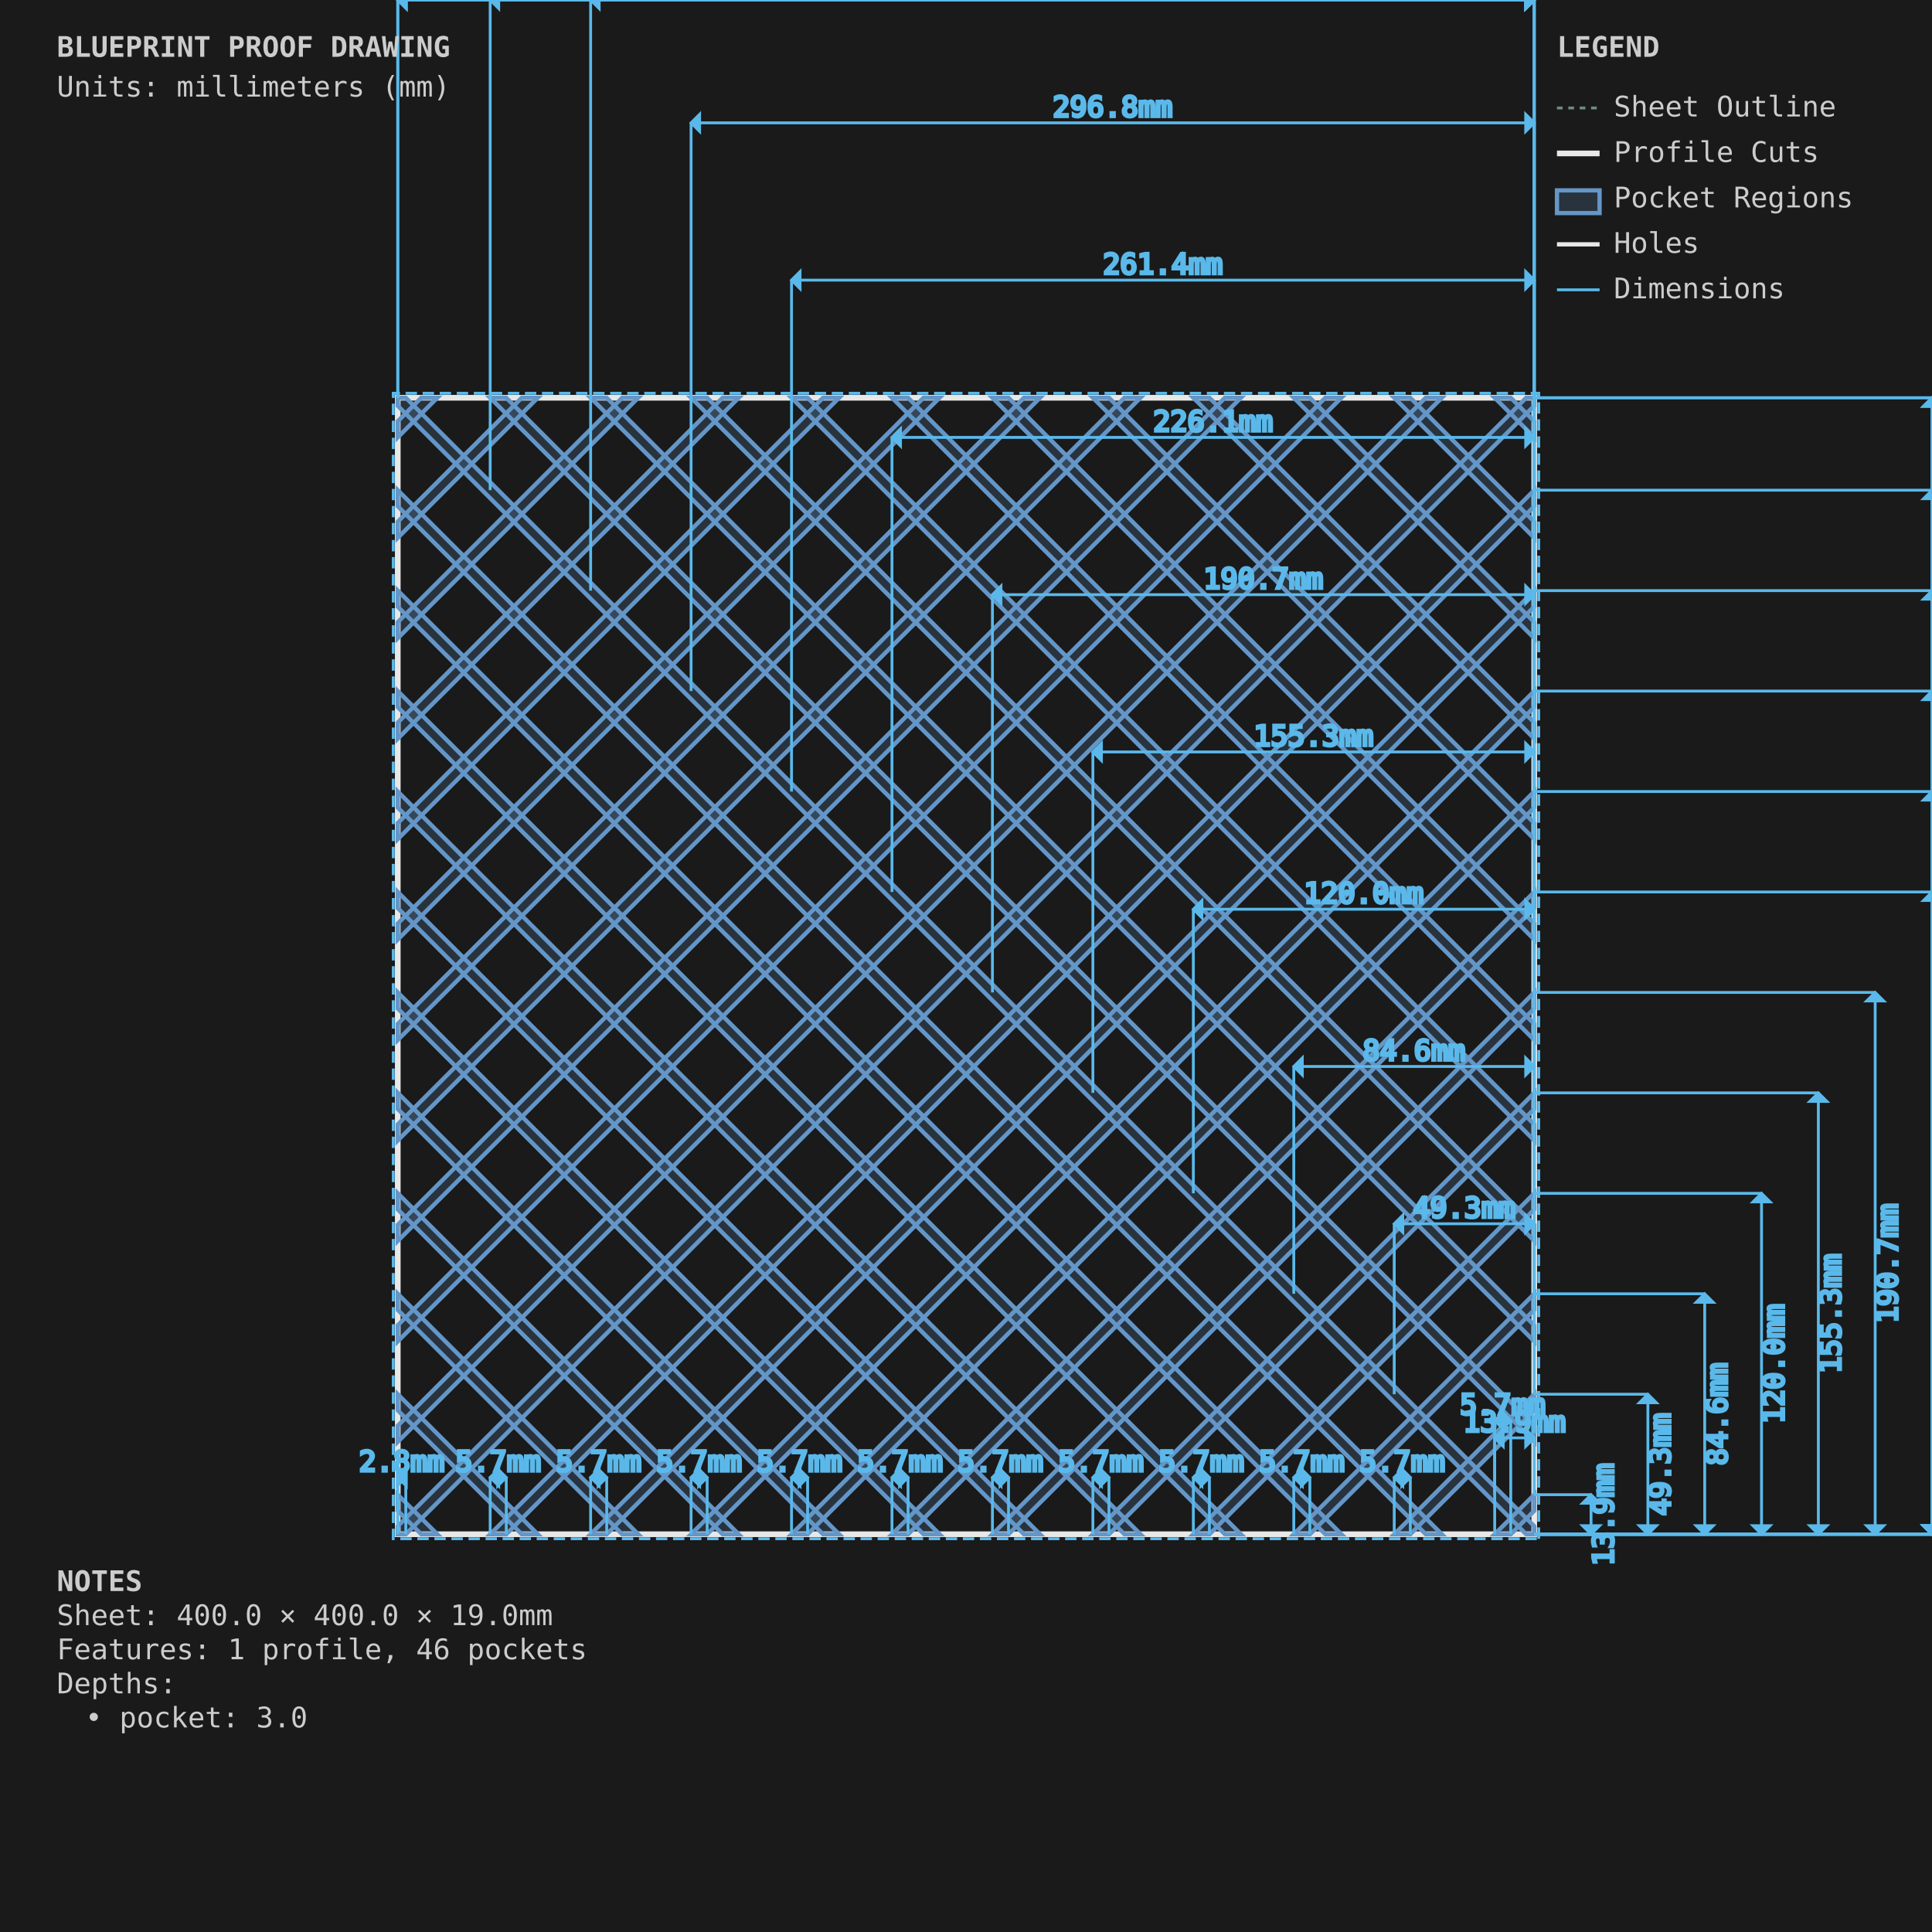
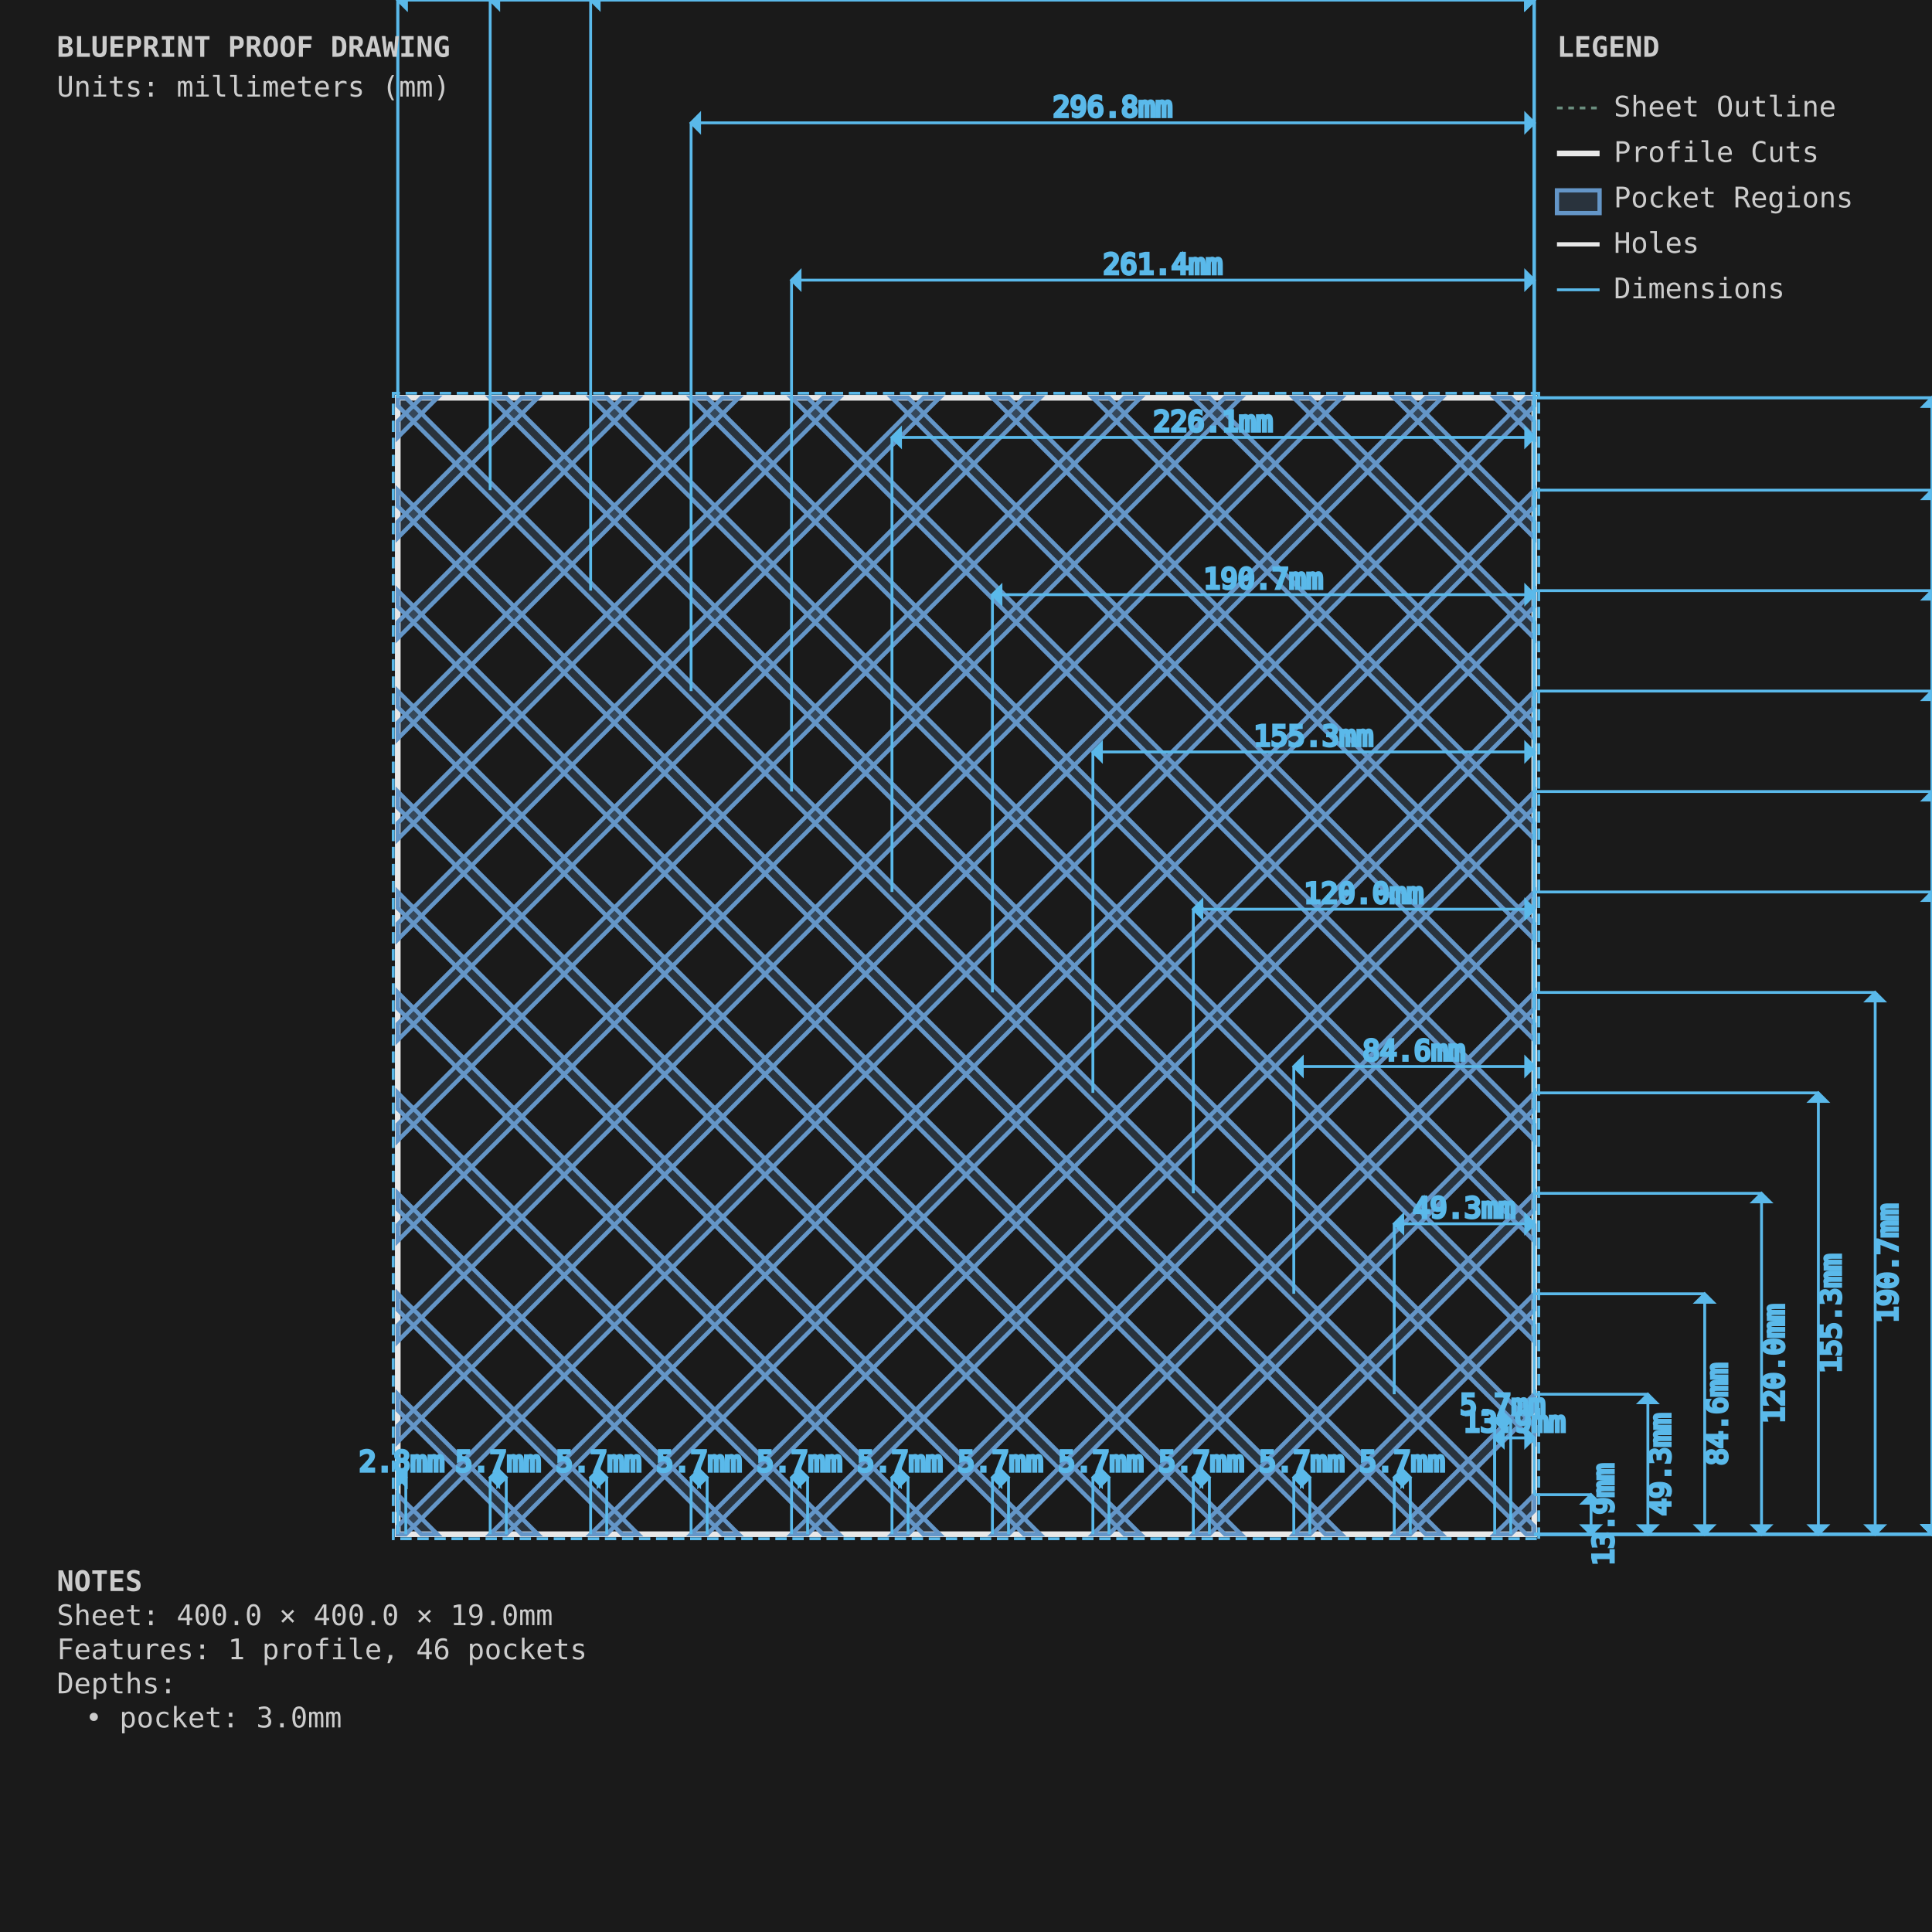
<svg xmlns="http://www.w3.org/2000/svg" viewBox="0 0 680.0 680.0" width="680.0mm" height="680.0mm">
  <style>
        .sheet-outline { stroke: #6b8e7f; stroke-width: 1; fill: none; stroke-dasharray: 2,2; }
        .profile-cuts { stroke: #e8e8e8; stroke-width: 2; fill: none; }
        .profile-toolpaths { stroke: #5ab9ea; stroke-width: 1; fill: none; stroke-dasharray: 4,2; }
        .waste-cuts { stroke: #ff9500; stroke-width: 2; fill: none; stroke-dasharray: 8,4; }
        .pocket-regions { stroke: #6496c8; stroke-width: 1.5; fill: #6496c8; fill-opacity: 0.2; }
        .holes { stroke: #e8e8e8; stroke-width: 1.5; fill: none; }
        .engrave-paths { stroke: #888888; stroke-width: 0.25; fill: none; }
        .construction { stroke: #6b8e7f; stroke-width: 0.5; fill: none; stroke-dasharray: 2,2; }
        .dimensions { stroke: #5ab9ea; stroke-width: 1; fill: none; }
        .dimension-text { fill: #5ab9ea; font-family: monospace; font-size: 10px; }
        .gap-dimensions { stroke: #ff9500; stroke-width: 1; fill: none; }
        .gap-text { fill: #ff9500; font-family: monospace; font-size: 10px; }
        .notes { fill: #cccccc; font-family: monospace; font-size: 10px; }
        .legend { fill: #cccccc; font-family: monospace; font-size: 10px; }
        .part-label { fill: #ffcc00; font-family: monospace; font-size: 8px; font-weight: bold; }
        .edge-label { fill: #ffcc00; font-family: monospace; font-size: 7px; }
    </style>
  <rect x="0" y="0" width="680.0" height="680.0" fill="#1a1a1a" />
  <g id="SHEET_OUTLINE" class="sheet-outline">
    <rect x="140" y="140" width="400.0" height="400.0" />
  </g>
  <g id="PROFILE_CUTS" class="profile-cuts">
    <rect x="140.0" y="140.0" width="400.0" height="400.0" />
  </g>
  <g id="PROFILE_TOOLPATHS" class="profile-toolpaths">
    <path d="M 541.587 541.587 L 541.587 138.413 L 138.412 138.413 L 138.412 541.587 Z" fill-rule="evenodd" />
  </g>
  <g id="WASTE_CUTS" class="waste-cuts" />
  <g id="POCKET_REGIONS" class="pocket-regions">
    <path d="M 531.737 540.000 L 526.080 540.000 L 540.000 526.080 L 540.000 531.737 Z" fill-rule="evenodd" />
    <path d="M 496.382 540.000 L 490.725 540.000 L 540.000 490.725 L 540.000 496.382 Z" fill-rule="evenodd" />
    <path d="M 461.026 540.000 L 455.370 540.000 L 540.000 455.370 L 540.000 461.026 Z" fill-rule="evenodd" />
    <path d="M 425.671 540.000 L 420.014 540.000 L 540.000 420.014 L 540.000 425.671 Z" fill-rule="evenodd" />
    <path d="M 390.316 540.000 L 384.659 540.000 L 540.000 384.659 L 540.000 390.316 Z" fill-rule="evenodd" />
    <path d="M 354.960 540.000 L 349.304 540.000 L 540.000 349.304 L 540.000 354.960 Z" fill-rule="evenodd" />
    <path d="M 319.605 540.000 L 313.948 540.000 L 540.000 313.948 L 540.000 319.605 Z" fill-rule="evenodd" />
    <path d="M 284.250 540.000 L 278.593 540.000 L 540.000 278.593 L 540.000 284.250 Z" fill-rule="evenodd" />
    <path d="M 248.894 540.000 L 243.238 540.000 L 540.000 243.238 L 540.000 248.894 Z" fill-rule="evenodd" />
    <path d="M 213.539 540.000 L 207.882 540.000 L 540.000 207.882 L 540.000 213.539 Z" fill-rule="evenodd" />
    <path d="M 178.184 540.000 L 172.527 540.000 L 540.000 172.527 L 540.000 178.184 Z" fill-rule="evenodd" />
    <path d="M 142.828 540.000 L 140.000 540.000 L 140.000 537.172 L 537.172 140.000 L 540.000 140.000 L 540.000 142.828 Z" fill-rule="evenodd" />
    <path d="M 140.000 507.473 L 140.000 501.816 L 501.816 140.000 L 507.473 140.000 Z" fill-rule="evenodd" />
    <path d="M 140.000 472.118 L 140.000 466.461 L 466.461 140.000 L 472.118 140.000 Z" fill-rule="evenodd" />
    <path d="M 140.000 436.762 L 140.000 431.106 L 431.106 140.000 L 436.762 140.000 Z" fill-rule="evenodd" />
    <path d="M 140.000 401.407 L 140.000 395.750 L 395.750 140.000 L 401.407 140.000 Z" fill-rule="evenodd" />
    <path d="M 140.000 366.052 L 140.000 360.395 L 360.395 140.000 L 366.052 140.000 Z" fill-rule="evenodd" />
    <path d="M 140.000 330.696 L 140.000 325.040 L 325.040 140.000 L 330.696 140.000 Z" fill-rule="evenodd" />
    <path d="M 140.000 295.341 L 140.000 289.684 L 289.684 140.000 L 295.341 140.000 Z" fill-rule="evenodd" />
    <path d="M 140.000 259.986 L 140.000 254.329 L 254.329 140.000 L 259.986 140.000 Z" fill-rule="evenodd" />
    <path d="M 140.000 224.630 L 140.000 218.974 L 218.974 140.000 L 224.630 140.000 Z" fill-rule="evenodd" />
    <path d="M 140.000 189.275 L 140.000 183.618 L 183.618 140.000 L 189.275 140.000 Z" fill-rule="evenodd" />
    <path d="M 140.000 153.920 L 140.000 148.263 L 148.263 140.000 L 153.920 140.000 Z" fill-rule="evenodd" />
    <path d="M 140.000 531.737 L 140.000 526.080 L 153.920 540.000 L 148.263 540.000 Z" fill-rule="evenodd" />
    <path d="M 140.000 496.382 L 140.000 490.725 L 189.275 540.000 L 183.618 540.000 Z" fill-rule="evenodd" />
    <path d="M 140.000 461.026 L 140.000 455.370 L 224.630 540.000 L 218.974 540.000 Z" fill-rule="evenodd" />
    <path d="M 140.000 425.671 L 140.000 420.014 L 259.986 540.000 L 254.329 540.000 Z" fill-rule="evenodd" />
    <path d="M 140.000 390.316 L 140.000 384.659 L 295.341 540.000 L 289.684 540.000 Z" fill-rule="evenodd" />
    <path d="M 140.000 354.960 L 140.000 349.304 L 330.696 540.000 L 325.040 540.000 Z" fill-rule="evenodd" />
    <path d="M 140.000 319.605 L 140.000 313.948 L 366.052 540.000 L 360.395 540.000 Z" fill-rule="evenodd" />
    <path d="M 140.000 284.250 L 140.000 278.593 L 401.407 540.000 L 395.750 540.000 Z" fill-rule="evenodd" />
    <path d="M 140.000 248.894 L 140.000 243.238 L 436.762 540.000 L 431.106 540.000 Z" fill-rule="evenodd" />
    <path d="M 140.000 213.539 L 140.000 207.882 L 472.118 540.000 L 466.461 540.000 Z" fill-rule="evenodd" />
    <path d="M 140.000 178.184 L 140.000 172.527 L 507.473 540.000 L 501.816 540.000 Z" fill-rule="evenodd" />
    <path d="M 140.000 142.828 L 140.000 140.000 L 142.828 140.000 L 540.000 537.172 L 540.000 540.000 L 537.172 540.000 Z" fill-rule="evenodd" />
    <path d="M 172.527 140.000 L 178.184 140.000 L 540.000 501.816 L 540.000 507.473 Z" fill-rule="evenodd" />
    <path d="M 207.882 140.000 L 213.539 140.000 L 540.000 466.461 L 540.000 472.118 Z" fill-rule="evenodd" />
    <path d="M 243.238 140.000 L 248.894 140.000 L 540.000 431.106 L 540.000 436.762 Z" fill-rule="evenodd" />
    <path d="M 278.593 140.000 L 284.250 140.000 L 540.000 395.750 L 540.000 401.407 Z" fill-rule="evenodd" />
    <path d="M 313.948 140.000 L 319.605 140.000 L 540.000 360.395 L 540.000 366.052 Z" fill-rule="evenodd" />
    <path d="M 349.304 140.000 L 354.960 140.000 L 540.000 325.040 L 540.000 330.696 Z" fill-rule="evenodd" />
    <path d="M 384.659 140.000 L 390.316 140.000 L 540.000 289.684 L 540.000 295.341 Z" fill-rule="evenodd" />
    <path d="M 420.014 140.000 L 425.671 140.000 L 540.000 254.329 L 540.000 259.986 Z" fill-rule="evenodd" />
    <path d="M 455.370 140.000 L 461.026 140.000 L 540.000 218.974 L 540.000 224.630 Z" fill-rule="evenodd" />
    <path d="M 490.725 140.000 L 496.382 140.000 L 540.000 183.618 L 540.000 189.275 Z" fill-rule="evenodd" />
    <path d="M 526.080 140.000 L 531.737 140.000 L 540.000 148.263 L 540.000 153.920 Z" fill-rule="evenodd" />
  </g>
  <g id="ENGRAVE_PATHS" class="engrave-paths" />
  <g id="HOLES" class="holes" />
  <g id="LABELS" class="labels" />
  <g id="EDGE_COLORS" class="edge-colors" />
  <g id="CONSTRUCTION" class="construction" />
  <g id="DIMENSIONS" class="dimensions">
    <line x1="526.08" y1="526.08" x2="526.08" y2="506.08" stroke="#5ab9ea" stroke-width="1" />
    <line x1="540.0" y1="526.08" x2="540.0" y2="506.08" stroke="#5ab9ea" stroke-width="1" />
    <line x1="526.08" y1="506.08" x2="540.0" y2="506.08" stroke="#5ab9ea" stroke-width="1" />
    <polygon points="526.08,506.08 529.08,503.08 529.08,509.08" fill="#5ab9ea" />
    <polygon points="540.0,506.08 537.0,503.08 537.0,509.08" fill="#5ab9ea" />
    <text x="533.04" y="501.08" class="dimension-text" text-anchor="middle" dominant-baseline="middle">13.9mm</text>
    <line x1="540.0" y1="526.08" x2="560.0" y2="526.08" stroke="#5ab9ea" stroke-width="1" />
    <line x1="540.0" y1="540.0" x2="560.0" y2="540.0" stroke="#5ab9ea" stroke-width="1" />
    <line x1="560.0" y1="526.08" x2="560.0" y2="540.0" stroke="#5ab9ea" stroke-width="1" />
    <polygon points="560.0,526.08 557.0,529.08 563.0,529.08" fill="#5ab9ea" />
    <polygon points="560.0,540.0 557.0,537.0 563.0,537.0" fill="#5ab9ea" />
    <text x="565.0" y="533.04" class="dimension-text" text-anchor="middle" dominant-baseline="middle" transform="rotate(-90 565.0 533.0402)">13.9mm</text>
    <line x1="526.08" y1="540.0" x2="526.08" y2="500.0" stroke="#5ab9ea" stroke-width="1" />
    <line x1="531.737" y1="540.0" x2="531.737" y2="500.0" stroke="#5ab9ea" stroke-width="1" />
    <line x1="526.08" y1="500.0" x2="531.737" y2="500.0" stroke="#5ab9ea" stroke-width="1" />
    <polygon points="526.08,500.0 529.08,497.0 529.08,503.0" fill="#5ab9ea" />
    <polygon points="531.737,500.0 528.737,497.0 528.737,503.0" fill="#5ab9ea" />
    <text x="528.909" y="495.0" class="dimension-text" text-anchor="middle" dominant-baseline="middle">5.7mm</text>
    <line x1="490.725" y1="490.725" x2="490.725" y2="430.725" stroke="#5ab9ea" stroke-width="1" />
    <line x1="540.0" y1="490.725" x2="540.0" y2="430.725" stroke="#5ab9ea" stroke-width="1" />
    <line x1="490.725" y1="430.725" x2="540.0" y2="430.725" stroke="#5ab9ea" stroke-width="1" />
    <polygon points="490.725,430.725 493.725,427.725 493.725,433.725" fill="#5ab9ea" />
    <polygon points="540.0,430.725 537.0,427.725 537.0,433.725" fill="#5ab9ea" />
    <text x="515.362" y="425.725" class="dimension-text" text-anchor="middle" dominant-baseline="middle">49.3mm</text>
    <line x1="540.0" y1="490.725" x2="580.0" y2="490.725" stroke="#5ab9ea" stroke-width="1" />
    <line x1="540.0" y1="540.0" x2="580.0" y2="540.0" stroke="#5ab9ea" stroke-width="1" />
    <line x1="580.0" y1="490.725" x2="580.0" y2="540.0" stroke="#5ab9ea" stroke-width="1" />
    <polygon points="580.0,490.725 577.0,493.725 583.0,493.725" fill="#5ab9ea" />
    <polygon points="580.0,540.0 577.0,537.0 583.0,537.0" fill="#5ab9ea" />
    <text x="585.0" y="515.362" class="dimension-text" text-anchor="middle" dominant-baseline="middle" transform="rotate(-90 585.0 515.3625)">49.3mm</text>
    <line x1="490.725" y1="540.0" x2="490.725" y2="520.0" stroke="#5ab9ea" stroke-width="1" />
    <line x1="496.382" y1="540.0" x2="496.382" y2="520.0" stroke="#5ab9ea" stroke-width="1" />
    <line x1="490.725" y1="520.0" x2="496.382" y2="520.0" stroke="#5ab9ea" stroke-width="1" />
    <polygon points="490.725,520.0 493.725,517.0 493.725,523.0" fill="#5ab9ea" />
    <polygon points="496.382,520.0 493.382,517.0 493.382,523.0" fill="#5ab9ea" />
    <text x="493.553" y="515.0" class="dimension-text" text-anchor="middle" dominant-baseline="middle">5.7mm</text>
    <line x1="455.37" y1="455.37" x2="455.37" y2="375.37" stroke="#5ab9ea" stroke-width="1" />
    <line x1="540.0" y1="455.37" x2="540.0" y2="375.37" stroke="#5ab9ea" stroke-width="1" />
    <line x1="455.37" y1="375.37" x2="540.0" y2="375.37" stroke="#5ab9ea" stroke-width="1" />
    <polygon points="455.37,375.37 458.37,372.37 458.37,378.37" fill="#5ab9ea" />
    <polygon points="540.0,375.37 537.0,372.37 537.0,378.37" fill="#5ab9ea" />
    <text x="497.685" y="370.37" class="dimension-text" text-anchor="middle" dominant-baseline="middle">84.6mm</text>
    <line x1="540.0" y1="455.37" x2="600.0" y2="455.37" stroke="#5ab9ea" stroke-width="1" />
    <line x1="540.0" y1="540.0" x2="600.0" y2="540.0" stroke="#5ab9ea" stroke-width="1" />
    <line x1="600.0" y1="455.37" x2="600.0" y2="540.0" stroke="#5ab9ea" stroke-width="1" />
    <polygon points="600.0,455.37 597.0,458.37 603.0,458.37" fill="#5ab9ea" />
    <polygon points="600.0,540.0 597.0,537.0 603.0,537.0" fill="#5ab9ea" />
    <text x="605.0" y="497.685" class="dimension-text" text-anchor="middle" dominant-baseline="middle" transform="rotate(-90 605.0 497.6848)">84.6mm</text>
    <line x1="455.37" y1="540.0" x2="455.37" y2="520.0" stroke="#5ab9ea" stroke-width="1" />
    <line x1="461.026" y1="540.0" x2="461.026" y2="520.0" stroke="#5ab9ea" stroke-width="1" />
    <line x1="455.37" y1="520.0" x2="461.026" y2="520.0" stroke="#5ab9ea" stroke-width="1" />
    <polygon points="455.37,520.0 458.37,517.0 458.37,523.0" fill="#5ab9ea" />
    <polygon points="461.026,520.0 458.026,517.0 458.026,523.0" fill="#5ab9ea" />
    <text x="458.198" y="515.0" class="dimension-text" text-anchor="middle" dominant-baseline="middle">5.7mm</text>
    <line x1="420.014" y1="420.014" x2="420.014" y2="320.014" stroke="#5ab9ea" stroke-width="1" />
    <line x1="540.0" y1="420.014" x2="540.0" y2="320.014" stroke="#5ab9ea" stroke-width="1" />
    <line x1="420.014" y1="320.014" x2="540.0" y2="320.014" stroke="#5ab9ea" stroke-width="1" />
    <polygon points="420.014,320.014 423.014,317.014 423.014,323.014" fill="#5ab9ea" />
    <polygon points="540.0,320.014 537.0,317.014 537.0,323.014" fill="#5ab9ea" />
    <text x="480.007" y="315.014" class="dimension-text" text-anchor="middle" dominant-baseline="middle">120.0mm</text>
    <line x1="540.0" y1="420.014" x2="620.0" y2="420.014" stroke="#5ab9ea" stroke-width="1" />
    <line x1="540.0" y1="540.0" x2="620.0" y2="540.0" stroke="#5ab9ea" stroke-width="1" />
    <line x1="620.0" y1="420.014" x2="620.0" y2="540.0" stroke="#5ab9ea" stroke-width="1" />
    <polygon points="620.0,420.014 617.0,423.014 623.0,423.014" fill="#5ab9ea" />
    <polygon points="620.0,540.0 617.0,537.0 623.0,537.0" fill="#5ab9ea" />
    <text x="625.0" y="480.007" class="dimension-text" text-anchor="middle" dominant-baseline="middle" transform="rotate(-90 625.0 480.0071)">120.0mm</text>
    <line x1="420.014" y1="540.0" x2="420.014" y2="520.0" stroke="#5ab9ea" stroke-width="1" />
    <line x1="425.671" y1="540.0" x2="425.671" y2="520.0" stroke="#5ab9ea" stroke-width="1" />
    <line x1="420.014" y1="520.0" x2="425.671" y2="520.0" stroke="#5ab9ea" stroke-width="1" />
    <polygon points="420.014,520.0 423.014,517.0 423.014,523.0" fill="#5ab9ea" />
    <polygon points="425.671,520.0 422.671,517.0 422.671,523.0" fill="#5ab9ea" />
    <text x="422.843" y="515.0" class="dimension-text" text-anchor="middle" dominant-baseline="middle">5.7mm</text>
    <line x1="384.659" y1="384.659" x2="384.659" y2="264.659" stroke="#5ab9ea" stroke-width="1" />
    <line x1="540.0" y1="384.659" x2="540.0" y2="264.659" stroke="#5ab9ea" stroke-width="1" />
    <line x1="384.659" y1="264.659" x2="540.0" y2="264.659" stroke="#5ab9ea" stroke-width="1" />
    <polygon points="384.659,264.659 387.659,261.659 387.659,267.659" fill="#5ab9ea" />
    <polygon points="540.0,264.659 537.0,261.659 537.0,267.659" fill="#5ab9ea" />
    <text x="462.329" y="259.659" class="dimension-text" text-anchor="middle" dominant-baseline="middle">155.3mm</text>
    <line x1="540.0" y1="384.659" x2="640.0" y2="384.659" stroke="#5ab9ea" stroke-width="1" />
    <line x1="540.0" y1="540.0" x2="640.0" y2="540.0" stroke="#5ab9ea" stroke-width="1" />
    <line x1="640.0" y1="384.659" x2="640.0" y2="540.0" stroke="#5ab9ea" stroke-width="1" />
    <polygon points="640.0,384.659 637.0,387.659 643.0,387.659" fill="#5ab9ea" />
    <polygon points="640.0,540.0 637.0,537.0 643.0,537.0" fill="#5ab9ea" />
    <text x="645.0" y="462.329" class="dimension-text" text-anchor="middle" dominant-baseline="middle" transform="rotate(-90 645.0 462.3295)">155.3mm</text>
    <line x1="384.659" y1="540.0" x2="384.659" y2="520.0" stroke="#5ab9ea" stroke-width="1" />
    <line x1="390.316" y1="540.0" x2="390.316" y2="520.0" stroke="#5ab9ea" stroke-width="1" />
    <line x1="384.659" y1="520.0" x2="390.316" y2="520.0" stroke="#5ab9ea" stroke-width="1" />
    <polygon points="384.659,520.0 387.659,517.0 387.659,523.0" fill="#5ab9ea" />
    <polygon points="390.316,520.0 387.316,517.0 387.316,523.0" fill="#5ab9ea" />
    <text x="387.487" y="515.0" class="dimension-text" text-anchor="middle" dominant-baseline="middle">5.7mm</text>
    <line x1="349.304" y1="349.304" x2="349.304" y2="209.304" stroke="#5ab9ea" stroke-width="1" />
    <line x1="540.0" y1="349.304" x2="540.0" y2="209.304" stroke="#5ab9ea" stroke-width="1" />
    <line x1="349.304" y1="209.304" x2="540.0" y2="209.304" stroke="#5ab9ea" stroke-width="1" />
    <polygon points="349.304,209.304 352.304,206.304 352.304,212.304" fill="#5ab9ea" />
    <polygon points="540.0,209.304 537.0,206.304 537.0,212.304" fill="#5ab9ea" />
    <text x="444.652" y="204.304" class="dimension-text" text-anchor="middle" dominant-baseline="middle">190.7mm</text>
    <line x1="540.0" y1="349.304" x2="660.0" y2="349.304" stroke="#5ab9ea" stroke-width="1" />
    <line x1="540.0" y1="540.0" x2="660.0" y2="540.0" stroke="#5ab9ea" stroke-width="1" />
    <line x1="660.0" y1="349.304" x2="660.0" y2="540.0" stroke="#5ab9ea" stroke-width="1" />
    <polygon points="660.0,349.304 657.0,352.304 663.0,352.304" fill="#5ab9ea" />
    <polygon points="660.0,540.0 657.0,537.0 663.0,537.0" fill="#5ab9ea" />
    <text x="665.0" y="444.652" class="dimension-text" text-anchor="middle" dominant-baseline="middle" transform="rotate(-90 665.0 444.6518)">190.7mm</text>
    <line x1="349.304" y1="540.0" x2="349.304" y2="520.0" stroke="#5ab9ea" stroke-width="1" />
    <line x1="354.96" y1="540.0" x2="354.96" y2="520.0" stroke="#5ab9ea" stroke-width="1" />
    <line x1="349.304" y1="520.0" x2="354.96" y2="520.0" stroke="#5ab9ea" stroke-width="1" />
    <polygon points="349.304,520.0 352.304,517.0 352.304,523.0" fill="#5ab9ea" />
    <polygon points="354.96,520.0 351.96,517.0 351.96,523.0" fill="#5ab9ea" />
    <text x="352.132" y="515.0" class="dimension-text" text-anchor="middle" dominant-baseline="middle">5.7mm</text>
    <line x1="313.948" y1="313.948" x2="313.948" y2="153.948" stroke="#5ab9ea" stroke-width="1" />
    <line x1="540.0" y1="313.948" x2="540.0" y2="153.948" stroke="#5ab9ea" stroke-width="1" />
    <line x1="313.948" y1="153.948" x2="540.0" y2="153.948" stroke="#5ab9ea" stroke-width="1" />
    <polygon points="313.948,153.948 316.948,150.948 316.948,156.948" fill="#5ab9ea" />
    <polygon points="540.0,153.948 537.0,150.948 537.0,156.948" fill="#5ab9ea" />
    <text x="426.974" y="148.948" class="dimension-text" text-anchor="middle" dominant-baseline="middle">226.1mm</text>
    <line x1="540.0" y1="313.948" x2="680.0" y2="313.948" stroke="#5ab9ea" stroke-width="1" />
    <line x1="540.0" y1="540.0" x2="680.0" y2="540.0" stroke="#5ab9ea" stroke-width="1" />
    <line x1="680.0" y1="313.948" x2="680.0" y2="540.0" stroke="#5ab9ea" stroke-width="1" />
    <polygon points="680.0,313.948 677.0,316.948 683.0,316.948" fill="#5ab9ea" />
    <polygon points="680.0,540.0 677.0,537.0 683.0,537.0" fill="#5ab9ea" />
    <text x="685.0" y="426.974" class="dimension-text" text-anchor="middle" dominant-baseline="middle" transform="rotate(-90 685.0 426.9741)">226.1mm</text>
    <line x1="313.948" y1="540.0" x2="313.948" y2="520.0" stroke="#5ab9ea" stroke-width="1" />
    <line x1="319.605" y1="540.0" x2="319.605" y2="520.0" stroke="#5ab9ea" stroke-width="1" />
    <line x1="313.948" y1="520.0" x2="319.605" y2="520.0" stroke="#5ab9ea" stroke-width="1" />
    <polygon points="313.948,520.0 316.948,517.0 316.948,523.0" fill="#5ab9ea" />
    <polygon points="319.605,520.0 316.605,517.0 316.605,523.0" fill="#5ab9ea" />
    <text x="316.777" y="515.0" class="dimension-text" text-anchor="middle" dominant-baseline="middle">5.7mm</text>
    <line x1="278.593" y1="278.593" x2="278.593" y2="98.593" stroke="#5ab9ea" stroke-width="1" />
    <line x1="540.0" y1="278.593" x2="540.0" y2="98.593" stroke="#5ab9ea" stroke-width="1" />
    <line x1="278.593" y1="98.593" x2="540.0" y2="98.593" stroke="#5ab9ea" stroke-width="1" />
    <polygon points="278.593,98.593 281.593,95.593 281.593,101.593" fill="#5ab9ea" />
    <polygon points="540.0,98.593 537.0,95.593 537.0,101.593" fill="#5ab9ea" />
    <text x="409.296" y="93.593" class="dimension-text" text-anchor="middle" dominant-baseline="middle">261.4mm</text>
    <line x1="540.0" y1="278.593" x2="680.0" y2="278.593" stroke="#5ab9ea" stroke-width="1" />
    <line x1="540.0" y1="540.0" x2="680.0" y2="540.0" stroke="#5ab9ea" stroke-width="1" />
    <line x1="680.0" y1="278.593" x2="680.0" y2="540.0" stroke="#5ab9ea" stroke-width="1" />
    <polygon points="680.0,278.593 677.0,281.593 683.0,281.593" fill="#5ab9ea" />
    <polygon points="680.0,540.0 677.0,537.0 683.0,537.0" fill="#5ab9ea" />
    <text x="685.0" y="409.296" class="dimension-text" text-anchor="middle" dominant-baseline="middle" transform="rotate(-90 685.0 409.2965)">261.4mm</text>
    <line x1="278.593" y1="540.0" x2="278.593" y2="520.0" stroke="#5ab9ea" stroke-width="1" />
    <line x1="284.25" y1="540.0" x2="284.25" y2="520.0" stroke="#5ab9ea" stroke-width="1" />
    <line x1="278.593" y1="520.0" x2="284.25" y2="520.0" stroke="#5ab9ea" stroke-width="1" />
    <polygon points="278.593,520.0 281.593,517.0 281.593,523.0" fill="#5ab9ea" />
    <polygon points="284.25,520.0 281.25,517.0 281.25,523.0" fill="#5ab9ea" />
    <text x="281.421" y="515.0" class="dimension-text" text-anchor="middle" dominant-baseline="middle">5.7mm</text>
    <line x1="243.238" y1="243.238" x2="243.238" y2="43.238" stroke="#5ab9ea" stroke-width="1" />
    <line x1="540.0" y1="243.238" x2="540.0" y2="43.238" stroke="#5ab9ea" stroke-width="1" />
    <line x1="243.238" y1="43.238" x2="540.0" y2="43.238" stroke="#5ab9ea" stroke-width="1" />
    <polygon points="243.238,43.238 246.238,40.238 246.238,46.238" fill="#5ab9ea" />
    <polygon points="540.0,43.238 537.0,40.238 537.0,46.238" fill="#5ab9ea" />
    <text x="391.619" y="38.238" class="dimension-text" text-anchor="middle" dominant-baseline="middle">296.8mm</text>
    <line x1="540.0" y1="243.238" x2="680.0" y2="243.238" stroke="#5ab9ea" stroke-width="1" />
    <line x1="540.0" y1="540.0" x2="680.0" y2="540.0" stroke="#5ab9ea" stroke-width="1" />
    <line x1="680.0" y1="243.238" x2="680.0" y2="540.0" stroke="#5ab9ea" stroke-width="1" />
    <polygon points="680.0,243.238 677.0,246.238 683.0,246.238" fill="#5ab9ea" />
    <polygon points="680.0,540.0 677.0,537.0 683.0,537.0" fill="#5ab9ea" />
    <text x="685.0" y="391.619" class="dimension-text" text-anchor="middle" dominant-baseline="middle" transform="rotate(-90 685.0 391.6188)">296.8mm</text>
    <line x1="243.238" y1="540.0" x2="243.238" y2="520.0" stroke="#5ab9ea" stroke-width="1" />
    <line x1="248.894" y1="540.0" x2="248.894" y2="520.0" stroke="#5ab9ea" stroke-width="1" />
    <line x1="243.238" y1="520.0" x2="248.894" y2="520.0" stroke="#5ab9ea" stroke-width="1" />
    <polygon points="243.238,520.0 246.238,517.0 246.238,523.0" fill="#5ab9ea" />
    <polygon points="248.894,520.0 245.894,517.0 245.894,523.0" fill="#5ab9ea" />
    <text x="246.066" y="515.0" class="dimension-text" text-anchor="middle" dominant-baseline="middle">5.7mm</text>
    <line x1="207.882" y1="207.882" x2="207.882" y2="0.0" stroke="#5ab9ea" stroke-width="1" />
    <line x1="540.0" y1="207.882" x2="540.0" y2="0.0" stroke="#5ab9ea" stroke-width="1" />
    <line x1="207.882" y1="0.0" x2="540.0" y2="0.0" stroke="#5ab9ea" stroke-width="1" />
    <polygon points="207.882,0.0 210.882,-3.0 210.882,3.0" fill="#5ab9ea" />
    <polygon points="540.0,0.0 537.0,-3.0 537.0,3.0" fill="#5ab9ea" />
    <text x="373.941" y="-5.0" class="dimension-text" text-anchor="middle" dominant-baseline="middle">332.1mm</text>
    <line x1="540.0" y1="207.882" x2="680.0" y2="207.882" stroke="#5ab9ea" stroke-width="1" />
    <line x1="540.0" y1="540.0" x2="680.0" y2="540.0" stroke="#5ab9ea" stroke-width="1" />
    <line x1="680.0" y1="207.882" x2="680.0" y2="540.0" stroke="#5ab9ea" stroke-width="1" />
    <polygon points="680.0,207.882 677.0,210.882 683.0,210.882" fill="#5ab9ea" />
    <polygon points="680.0,540.0 677.0,537.0 683.0,537.0" fill="#5ab9ea" />
    <text x="685.0" y="373.941" class="dimension-text" text-anchor="middle" dominant-baseline="middle" transform="rotate(-90 685.0 373.9411)">332.1mm</text>
    <line x1="207.882" y1="540.0" x2="207.882" y2="520.0" stroke="#5ab9ea" stroke-width="1" />
    <line x1="213.539" y1="540.0" x2="213.539" y2="520.0" stroke="#5ab9ea" stroke-width="1" />
    <line x1="207.882" y1="520.0" x2="213.539" y2="520.0" stroke="#5ab9ea" stroke-width="1" />
    <polygon points="207.882,520.0 210.882,517.0 210.882,523.0" fill="#5ab9ea" />
    <polygon points="213.539,520.0 210.539,517.0 210.539,523.0" fill="#5ab9ea" />
    <text x="210.711" y="515.0" class="dimension-text" text-anchor="middle" dominant-baseline="middle">5.7mm</text>
    <line x1="172.527" y1="172.527" x2="172.527" y2="0.0" stroke="#5ab9ea" stroke-width="1" />
    <line x1="540.0" y1="172.527" x2="540.0" y2="0.0" stroke="#5ab9ea" stroke-width="1" />
    <line x1="172.527" y1="0.0" x2="540.0" y2="0.0" stroke="#5ab9ea" stroke-width="1" />
    <polygon points="172.527,0.0 175.527,-3.0 175.527,3.0" fill="#5ab9ea" />
    <polygon points="540.0,0.0 537.0,-3.0 537.0,3.0" fill="#5ab9ea" />
    <text x="356.263" y="-5.0" class="dimension-text" text-anchor="middle" dominant-baseline="middle">367.5mm</text>
    <line x1="540.0" y1="172.527" x2="680.0" y2="172.527" stroke="#5ab9ea" stroke-width="1" />
    <line x1="540.0" y1="540.0" x2="680.0" y2="540.0" stroke="#5ab9ea" stroke-width="1" />
    <line x1="680.0" y1="172.527" x2="680.0" y2="540.0" stroke="#5ab9ea" stroke-width="1" />
    <polygon points="680.0,172.527 677.0,175.527 683.0,175.527" fill="#5ab9ea" />
    <polygon points="680.0,540.0 677.0,537.0 683.0,537.0" fill="#5ab9ea" />
    <text x="685.0" y="356.263" class="dimension-text" text-anchor="middle" dominant-baseline="middle" transform="rotate(-90 685.0 356.2635)">367.5mm</text>
    <line x1="172.527" y1="540.0" x2="172.527" y2="520.0" stroke="#5ab9ea" stroke-width="1" />
    <line x1="178.184" y1="540.0" x2="178.184" y2="520.0" stroke="#5ab9ea" stroke-width="1" />
    <line x1="172.527" y1="520.0" x2="178.184" y2="520.0" stroke="#5ab9ea" stroke-width="1" />
    <polygon points="172.527,520.0 175.527,517.0 175.527,523.0" fill="#5ab9ea" />
    <polygon points="178.184,520.0 175.184,517.0 175.184,523.0" fill="#5ab9ea" />
    <text x="175.355" y="515.0" class="dimension-text" text-anchor="middle" dominant-baseline="middle">5.7mm</text>
    <line x1="140.0" y1="140.0" x2="140.0" y2="0.0" stroke="#5ab9ea" stroke-width="1" />
    <line x1="540.0" y1="140.0" x2="540.0" y2="0.0" stroke="#5ab9ea" stroke-width="1" />
    <line x1="140.0" y1="0.0" x2="540.0" y2="0.0" stroke="#5ab9ea" stroke-width="1" />
    <polygon points="140.0,0.0 143.0,-3.0 143.0,3.0" fill="#5ab9ea" />
    <polygon points="540.0,0.0 537.0,-3.0 537.0,3.0" fill="#5ab9ea" />
    <text x="340.0" y="-5.0" class="dimension-text" text-anchor="middle" dominant-baseline="middle">400.0mm</text>
    <line x1="540.0" y1="140.0" x2="680.0" y2="140.0" stroke="#5ab9ea" stroke-width="1" />
    <line x1="540.0" y1="540.0" x2="680.0" y2="540.0" stroke="#5ab9ea" stroke-width="1" />
    <line x1="680.0" y1="140.0" x2="680.0" y2="540.0" stroke="#5ab9ea" stroke-width="1" />
    <polygon points="680.0,140.0 677.0,143.0 683.0,143.0" fill="#5ab9ea" />
    <polygon points="680.0,540.0 677.0,537.0 683.0,537.0" fill="#5ab9ea" />
    <text x="685.0" y="340.0" class="dimension-text" text-anchor="middle" dominant-baseline="middle" transform="rotate(-90 685.0 340.0)">400.0mm</text>
    <line x1="140.0" y1="540.0" x2="140.0" y2="520.0" stroke="#5ab9ea" stroke-width="1" />
    <line x1="142.828" y1="540.0" x2="142.828" y2="520.0" stroke="#5ab9ea" stroke-width="1" />
    <line x1="140.0" y1="520.0" x2="142.828" y2="520.0" stroke="#5ab9ea" stroke-width="1" />
    <polygon points="140.0,520.0 143.0,517.0 143.0,523.0" fill="#5ab9ea" />
    <polygon points="142.828,520.0 139.828,517.0 139.828,523.0" fill="#5ab9ea" />
    <text x="141.414" y="515.0" class="dimension-text" text-anchor="middle" dominant-baseline="middle">2.8mm</text>
    <line x1="140.0" y1="140.0" x2="140.0" y2="0.0" stroke="#5ab9ea" stroke-width="1" />
    <line x1="540.0" y1="140.0" x2="540.0" y2="0.0" stroke="#5ab9ea" stroke-width="1" />
    <line x1="140.0" y1="0.0" x2="540.0" y2="0.0" stroke="#5ab9ea" stroke-width="1" />
    <polygon points="140.0,0.0 143.0,-3.0 143.0,3.0" fill="#5ab9ea" />
    <polygon points="540.0,0.0 537.0,-3.0 537.0,3.0" fill="#5ab9ea" />
    <text x="340.0" y="-5.0" class="dimension-text" text-anchor="middle" dominant-baseline="middle">400.0mm</text>
    <line x1="540.0" y1="140.0" x2="680.0" y2="140.0" stroke="#5ab9ea" stroke-width="1" />
    <line x1="540.0" y1="540.0" x2="680.0" y2="540.0" stroke="#5ab9ea" stroke-width="1" />
    <line x1="680.0" y1="140.0" x2="680.0" y2="540.0" stroke="#5ab9ea" stroke-width="1" />
    <polygon points="680.0,140.0 677.0,143.0 683.0,143.0" fill="#5ab9ea" />
    <polygon points="680.0,540.0 677.0,537.0 683.0,537.0" fill="#5ab9ea" />
    <text x="685.0" y="340.0" class="dimension-text" text-anchor="middle" dominant-baseline="middle" transform="rotate(-90 685.0 340.0)">400.0mm</text>
  </g>
  <g id="NOTES" class="notes">
    <text x="20" y="560.0" class="notes" font-weight="bold">NOTES</text>
    <text x="20" y="572.0" class="notes">Sheet: 400.0 × 400.0 × 19.0mm</text>
    <text x="20" y="584.0" class="notes">Features: 1 profile, 46 pockets</text>
    <text x="20" y="596.0" class="notes">Depths:</text>
-     <text x="30" y="608.0" class="notes">• pocket: 3.0</text>
+     <text x="30" y="608.0" class="notes">• pocket: 3.0mm</text>
  </g>
  <g id="TITLE_BLOCK" class="title-block">
    <text x="20" y="20" class="notes" font-weight="bold" font-size="14px">BLUEPRINT PROOF DRAWING</text>
    <text x="20" y="34" class="notes" font-size="9px">Units: millimeters (mm)</text>
  </g>
  <g id="LEGEND" class="legend">
    <text x="548.0" y="20" class="legend" font-weight="bold">LEGEND</text>
    <line x1="548.0" y1="38" x2="563.0" y2="38" stroke="#6b8e7f" stroke-width="1" stroke-dasharray="2,2" />
    <text x="568.0" y="41" class="legend">Sheet Outline</text>
    <line x1="548.0" y1="54" x2="563.0" y2="54" stroke="#e8e8e8" stroke-width="2" />
    <text x="568.0" y="57" class="legend">Profile Cuts</text>
    <rect x="548.0" y="67" width="15.0" height="8" stroke="#6496c8" stroke-width="1.5" fill="#6496c8" fill-opacity="0.2" />
    <text x="568.0" y="73" class="legend">Pocket Regions</text>
    <line x1="548.0" y1="86" x2="563.0" y2="86" stroke="#e8e8e8" stroke-width="1.5" />
    <text x="568.0" y="89" class="legend">Holes</text>
    <line x1="548.0" y1="102" x2="563.0" y2="102" stroke="#5ab9ea" stroke-width="1" />
    <text x="568.0" y="105" class="legend">Dimensions</text>
  </g>
</svg>
